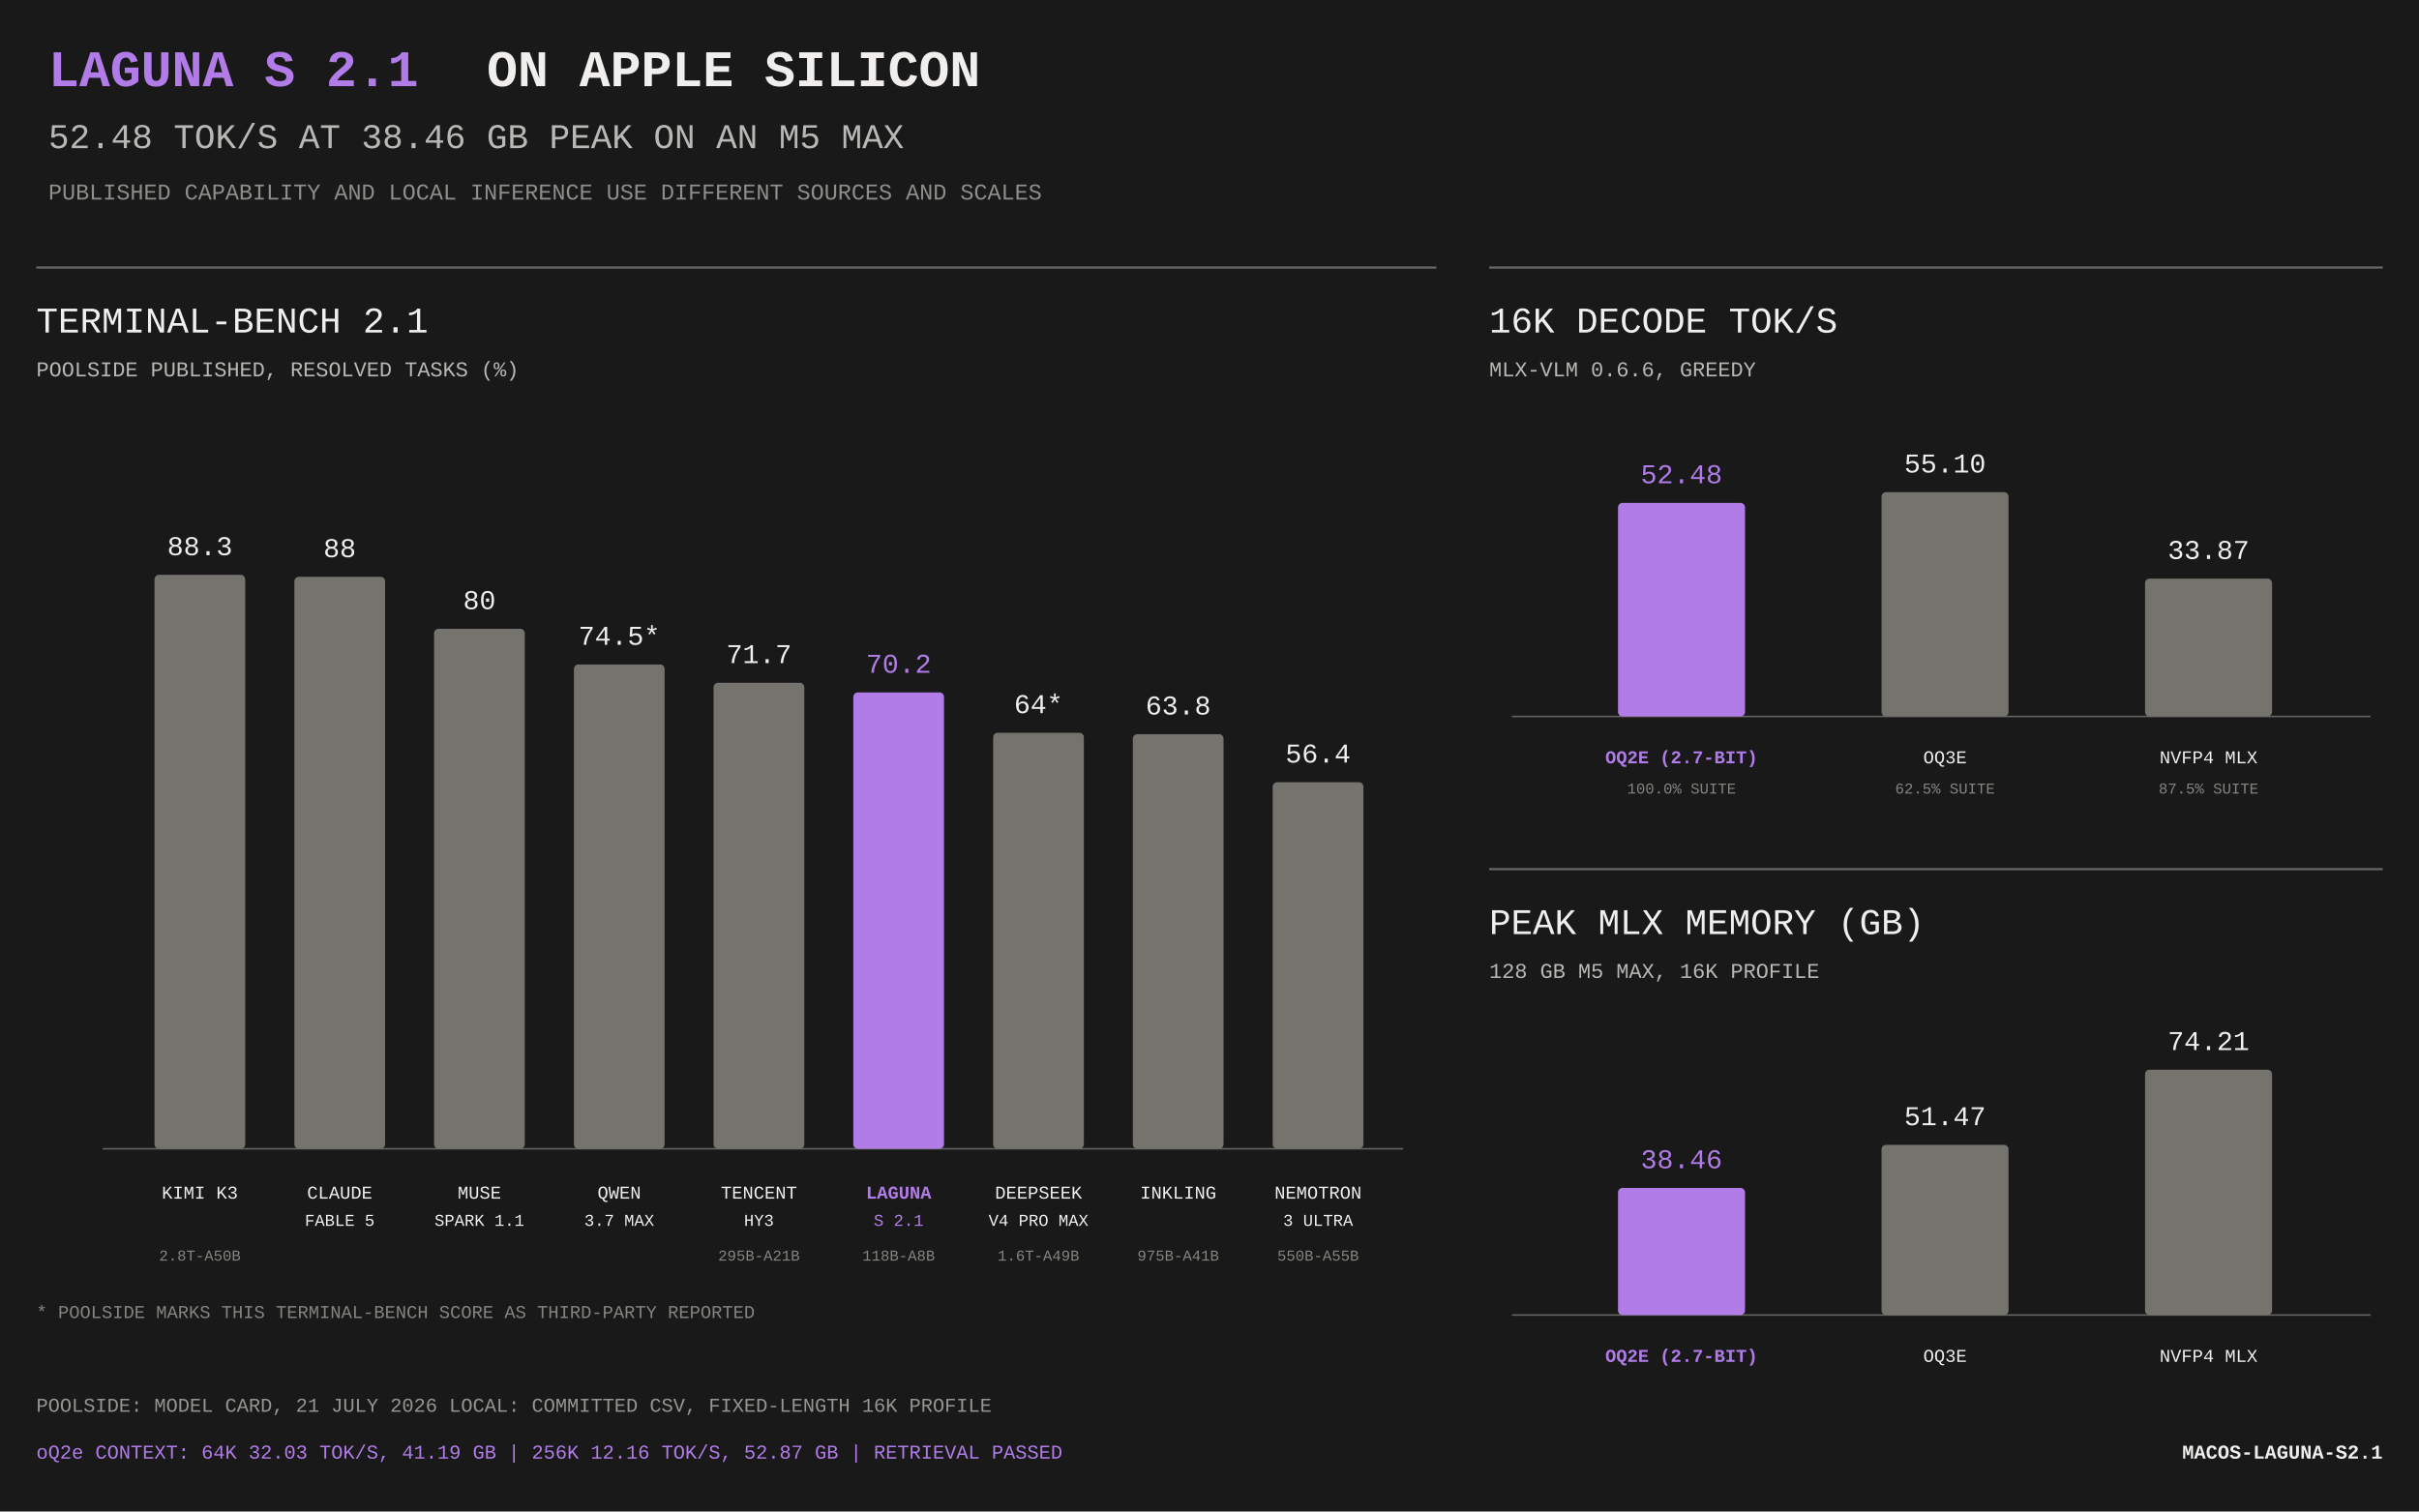
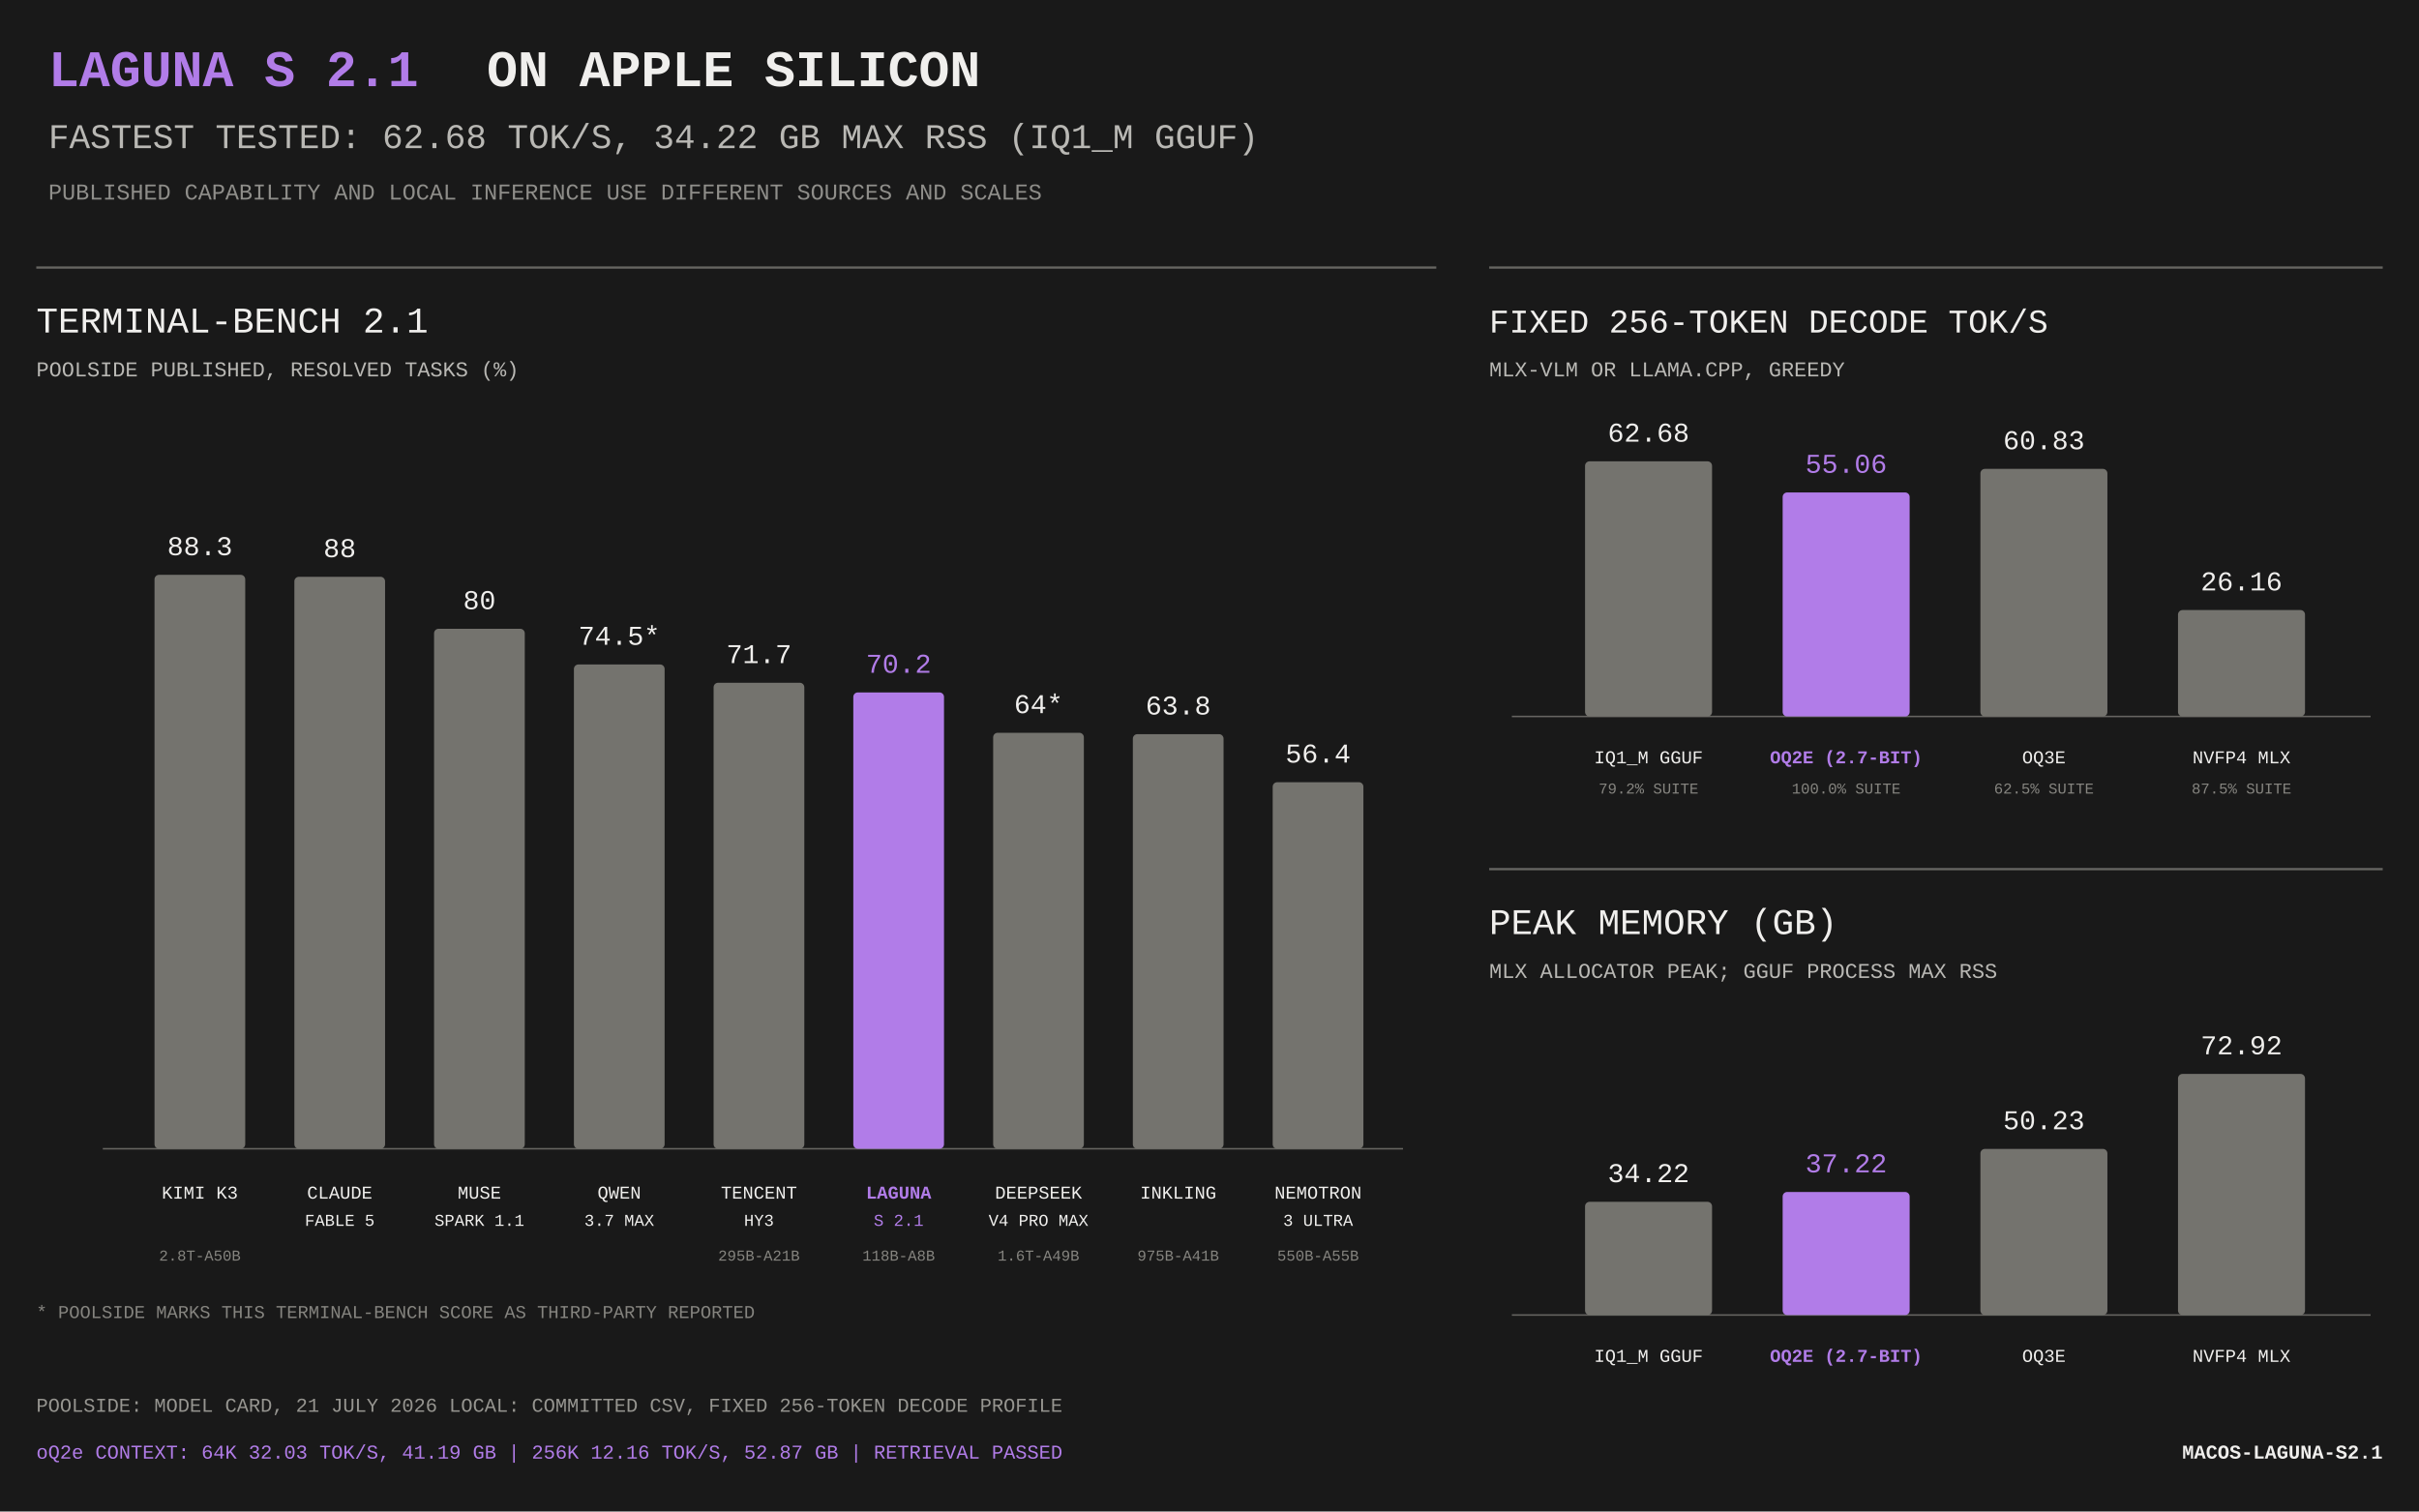
<svg xmlns="http://www.w3.org/2000/svg" width="1600" height="1000" viewBox="0 0 1600 1000" role="img" aria-labelledby="title desc">
  <rect width="1600" height="1000" fill="#191919" />
  <style>text { font-family: "SFMono-Regular", Consolas, "Liberation Mono", ui-monospace, monospace; }</style>
  <text x="32.0" y="57.0" font-size="34" font-weight="700" fill="#b17ce8" text-anchor="start">LAGUNA S 2.1</text>
  <text x="322.0" y="57.0" font-size="34" font-weight="700" fill="#f0efed" text-anchor="start">ON APPLE SILICON</text>
-   <text x="32.0" y="98.0" font-size="23" font-weight="500" fill="#b9b8b4" text-anchor="start">52.48 TOK/S AT 38.46 GB PEAK ON AN M5 MAX</text>
+   <text x="32.0" y="98.0" font-size="23" font-weight="500" fill="#b9b8b4" text-anchor="start">FASTEST TESTED: 62.68 TOK/S, 34.22 GB MAX RSS (IQ1_M GGUF)</text>
  <text x="32.0" y="132.0" font-size="15" font-weight="400" fill="#8f8e8a" text-anchor="start">PUBLISHED CAPABILITY AND LOCAL INFERENCE USE DIFFERENT SOURCES AND SCALES</text>
  <line x1="24.0" y1="177.0" x2="950.0" y2="177.0" stroke="#666561" stroke-width="1.5" />
  <text x="24.0" y="220.0" font-size="24" font-weight="500" fill="#f0efed" text-anchor="start">TERMINAL-BENCH 2.1</text>
  <text x="24.0" y="249.0" font-size="14" font-weight="400" fill="#b9b8b4" text-anchor="start">POOLSIDE PUBLISHED, RESOLVED TASKS (%)</text>
  <line x1="68.0" y1="760.0" x2="928.0" y2="760.0" stroke="#666561" stroke-width="1" />
  <rect x="102.2" y="380.3" width="60.0" height="379.7" rx="3" fill="#74736e" />
  <text x="132.2" y="367.3" font-size="18" font-weight="500" fill="#f0efed" text-anchor="middle">88.3</text>
  <text x="132.2" y="793.0" font-size="12" font-weight="500" fill="#f0efed" text-anchor="middle">KIMI K3</text>
  <text x="132.2" y="834.0" font-size="10" font-weight="400" fill="#85847f" text-anchor="middle">2.8T-A50B</text>
  <rect x="194.7" y="381.6" width="60.0" height="378.4" rx="3" fill="#74736e" />
  <text x="224.7" y="368.6" font-size="18" font-weight="500" fill="#f0efed" text-anchor="middle">88</text>
  <text x="224.7" y="793.0" font-size="12" font-weight="500" fill="#f0efed" text-anchor="middle">CLAUDE</text>
  <text x="224.7" y="811.0" font-size="11" font-weight="400" fill="#f0efed" text-anchor="middle">FABLE 5</text>
  <rect x="287.1" y="416.0" width="60.0" height="344.0" rx="3" fill="#74736e" />
  <text x="317.1" y="403.0" font-size="18" font-weight="500" fill="#f0efed" text-anchor="middle">80</text>
  <text x="317.1" y="793.0" font-size="12" font-weight="500" fill="#f0efed" text-anchor="middle">MUSE</text>
  <text x="317.1" y="811.0" font-size="11" font-weight="400" fill="#f0efed" text-anchor="middle">SPARK 1.1</text>
  <rect x="379.6" y="439.6" width="60.0" height="320.4" rx="3" fill="#74736e" />
  <text x="409.6" y="426.6" font-size="18" font-weight="500" fill="#f0efed" text-anchor="middle">74.5*</text>
  <text x="409.6" y="793.0" font-size="12" font-weight="500" fill="#f0efed" text-anchor="middle">QWEN</text>
  <text x="409.6" y="811.0" font-size="11" font-weight="400" fill="#f0efed" text-anchor="middle">3.7 MAX</text>
  <rect x="472.0" y="451.7" width="60.0" height="308.3" rx="3" fill="#74736e" />
  <text x="502.0" y="438.7" font-size="18" font-weight="500" fill="#f0efed" text-anchor="middle">71.7</text>
  <text x="502.0" y="793.0" font-size="12" font-weight="500" fill="#f0efed" text-anchor="middle">TENCENT</text>
  <text x="502.0" y="811.0" font-size="11" font-weight="400" fill="#f0efed" text-anchor="middle">HY3</text>
  <text x="502.0" y="834.0" font-size="10" font-weight="400" fill="#85847f" text-anchor="middle">295B-A21B</text>
  <rect x="564.4" y="458.1" width="60.0" height="301.9" rx="3" fill="#b17ce8" />
  <text x="594.4" y="445.1" font-size="18" font-weight="500" fill="#b17ce8" text-anchor="middle">70.2</text>
  <text x="594.4" y="793.0" font-size="12" font-weight="700" fill="#b17ce8" text-anchor="middle">LAGUNA</text>
  <text x="594.4" y="811.0" font-size="11" font-weight="400" fill="#b17ce8" text-anchor="middle">S 2.1</text>
  <text x="594.4" y="834.0" font-size="10" font-weight="400" fill="#85847f" text-anchor="middle">118B-A8B</text>
  <rect x="656.9" y="484.8" width="60.0" height="275.2" rx="3" fill="#74736e" />
  <text x="686.9" y="471.8" font-size="18" font-weight="500" fill="#f0efed" text-anchor="middle">64*</text>
  <text x="686.9" y="793.0" font-size="12" font-weight="500" fill="#f0efed" text-anchor="middle">DEEPSEEK</text>
  <text x="686.9" y="811.0" font-size="11" font-weight="400" fill="#f0efed" text-anchor="middle">V4 PRO MAX</text>
  <text x="686.9" y="834.0" font-size="10" font-weight="400" fill="#85847f" text-anchor="middle">1.6T-A49B</text>
  <rect x="749.3" y="485.7" width="60.0" height="274.3" rx="3" fill="#74736e" />
  <text x="779.3" y="472.7" font-size="18" font-weight="500" fill="#f0efed" text-anchor="middle">63.8</text>
  <text x="779.3" y="793.0" font-size="12" font-weight="500" fill="#f0efed" text-anchor="middle">INKLING</text>
  <text x="779.3" y="834.0" font-size="10" font-weight="400" fill="#85847f" text-anchor="middle">975B-A41B</text>
  <rect x="841.8" y="517.5" width="60.0" height="242.5" rx="3" fill="#74736e" />
  <text x="871.8" y="504.5" font-size="18" font-weight="500" fill="#f0efed" text-anchor="middle">56.4</text>
  <text x="871.8" y="793.0" font-size="12" font-weight="500" fill="#f0efed" text-anchor="middle">NEMOTRON</text>
  <text x="871.8" y="811.0" font-size="11" font-weight="400" fill="#f0efed" text-anchor="middle">3 ULTRA</text>
  <text x="871.8" y="834.0" font-size="10" font-weight="400" fill="#85847f" text-anchor="middle">550B-A55B</text>
  <text x="24.0" y="872.0" font-size="12" font-weight="400" fill="#85847f" text-anchor="start">* POOLSIDE MARKS THIS TERMINAL-BENCH SCORE AS THIRD-PARTY REPORTED</text>
  <line x1="985.0" y1="177.0" x2="1576.0" y2="177.0" stroke="#666561" stroke-width="1.5" />
-   <text x="985.0" y="220.0" font-size="24" font-weight="500" fill="#f0efed" text-anchor="start">16K DECODE TOK/S</text>
-   <text x="985.0" y="249.0" font-size="14" font-weight="400" fill="#b9b8b4" text-anchor="start">MLX-VLM 0.6.6, GREEDY</text>
+   <text x="985.0" y="220.0" font-size="22" font-weight="500" fill="#f0efed" text-anchor="start">FIXED 256-TOKEN DECODE TOK/S</text>
+   <text x="985.0" y="249.0" font-size="14" font-weight="400" fill="#b9b8b4" text-anchor="start">MLX-VLM OR LLAMA.CPP, GREEDY</text>
  <line x1="1000.0" y1="474.0" x2="1568.0" y2="474.0" stroke="#666561" stroke-width="1" />
-   <rect x="1070.2" y="332.7" width="84" height="141.3" rx="3" fill="#b17ce8" />
-   <text x="1112.2" y="319.7" font-size="18" font-weight="500" fill="#b17ce8" text-anchor="middle">52.48</text>
-   <text x="1112.2" y="505.0" font-size="12" font-weight="700" fill="#b17ce8" text-anchor="middle">OQ2E (2.7-BIT)</text>
-   <text x="1112.2" y="525.0" font-size="10" font-weight="400" fill="#85847f" text-anchor="middle">100.0% SUITE</text>
-   <rect x="1244.5" y="325.6" width="84" height="148.4" rx="3" fill="#74736e" />
-   <text x="1286.5" y="312.6" font-size="18" font-weight="500" fill="#f0efed" text-anchor="middle">55.10</text>
-   <text x="1286.5" y="505.0" font-size="12" font-weight="500" fill="#f0efed" text-anchor="middle">OQ3E</text>
-   <text x="1286.5" y="525.0" font-size="10" font-weight="400" fill="#85847f" text-anchor="middle">62.5% SUITE</text>
-   <rect x="1418.8" y="382.8" width="84" height="91.2" rx="3" fill="#74736e" />
-   <text x="1460.8" y="369.8" font-size="18" font-weight="500" fill="#f0efed" text-anchor="middle">33.87</text>
-   <text x="1460.8" y="505.0" font-size="12" font-weight="500" fill="#f0efed" text-anchor="middle">NVFP4 MLX</text>
-   <text x="1460.8" y="525.0" font-size="10" font-weight="400" fill="#85847f" text-anchor="middle">87.5% SUITE</text>
+   <rect x="1048.4" y="305.2" width="84" height="168.8" rx="3" fill="#74736e" />
+   <text x="1090.4" y="292.2" font-size="18" font-weight="500" fill="#f0efed" text-anchor="middle">62.68</text>
+   <text x="1090.4" y="505.0" font-size="12" font-weight="500" fill="#f0efed" text-anchor="middle">IQ1_M GGUF</text>
+   <text x="1090.4" y="525.0" font-size="10" font-weight="400" fill="#85847f" text-anchor="middle">79.2% SUITE</text>
+   <rect x="1179.1" y="325.8" width="84" height="148.2" rx="3" fill="#b17ce8" />
+   <text x="1221.1" y="312.8" font-size="18" font-weight="500" fill="#b17ce8" text-anchor="middle">55.06</text>
+   <text x="1221.1" y="505.0" font-size="12" font-weight="700" fill="#b17ce8" text-anchor="middle">OQ2E (2.7-BIT)</text>
+   <text x="1221.1" y="525.0" font-size="10" font-weight="400" fill="#85847f" text-anchor="middle">100.0% SUITE</text>
+   <rect x="1309.9" y="310.2" width="84" height="163.8" rx="3" fill="#74736e" />
+   <text x="1351.9" y="297.2" font-size="18" font-weight="500" fill="#f0efed" text-anchor="middle">60.83</text>
+   <text x="1351.9" y="505.0" font-size="12" font-weight="500" fill="#f0efed" text-anchor="middle">OQ3E</text>
+   <text x="1351.9" y="525.0" font-size="10" font-weight="400" fill="#85847f" text-anchor="middle">62.5% SUITE</text>
+   <rect x="1440.6" y="403.6" width="84" height="70.4" rx="3" fill="#74736e" />
+   <text x="1482.6" y="390.6" font-size="18" font-weight="500" fill="#f0efed" text-anchor="middle">26.16</text>
+   <text x="1482.6" y="505.0" font-size="12" font-weight="500" fill="#f0efed" text-anchor="middle">NVFP4 MLX</text>
+   <text x="1482.6" y="525.0" font-size="10" font-weight="400" fill="#85847f" text-anchor="middle">87.5% SUITE</text>
  <line x1="985.0" y1="575.0" x2="1576.0" y2="575.0" stroke="#666561" stroke-width="1.5" />
-   <text x="985.0" y="618.0" font-size="24" font-weight="500" fill="#f0efed" text-anchor="start">PEAK MLX MEMORY (GB)</text>
-   <text x="985.0" y="647.0" font-size="14" font-weight="400" fill="#b9b8b4" text-anchor="start">128 GB M5 MAX, 16K PROFILE</text>
+   <text x="985.0" y="618.0" font-size="24" font-weight="500" fill="#f0efed" text-anchor="start">PEAK MEMORY (GB)</text>
+   <text x="985.0" y="647.0" font-size="14" font-weight="400" fill="#b9b8b4" text-anchor="start">MLX ALLOCATOR PEAK; GGUF PROCESS MAX RSS</text>
  <line x1="1000.0" y1="870.0" x2="1568.0" y2="870.0" stroke="#666561" stroke-width="1" />
-   <rect x="1070.2" y="785.9" width="84" height="84.1" rx="3" fill="#b17ce8" />
-   <text x="1112.2" y="772.9" font-size="18" font-weight="500" fill="#b17ce8" text-anchor="middle">38.46</text>
-   <text x="1112.2" y="901.0" font-size="12" font-weight="700" fill="#b17ce8" text-anchor="middle">OQ2E (2.7-BIT)</text>
-   <rect x="1244.5" y="757.4" width="84" height="112.6" rx="3" fill="#74736e" />
-   <text x="1286.5" y="744.4" font-size="18" font-weight="500" fill="#f0efed" text-anchor="middle">51.47</text>
-   <text x="1286.5" y="901.0" font-size="12" font-weight="500" fill="#f0efed" text-anchor="middle">OQ3E</text>
-   <rect x="1418.8" y="707.7" width="84" height="162.3" rx="3" fill="#74736e" />
-   <text x="1460.8" y="694.7" font-size="18" font-weight="500" fill="#f0efed" text-anchor="middle">74.21</text>
-   <text x="1460.8" y="901.0" font-size="12" font-weight="500" fill="#f0efed" text-anchor="middle">NVFP4 MLX</text>
-   <text x="24.0" y="934.0" font-size="13" font-weight="400" fill="#969590" text-anchor="start">POOLSIDE: MODEL CARD, 21 JULY 2026    LOCAL: COMMITTED CSV, FIXED-LENGTH 16K PROFILE</text>
+   <rect x="1048.4" y="795.1" width="84" height="74.9" rx="3" fill="#74736e" />
+   <text x="1090.4" y="782.1" font-size="18" font-weight="500" fill="#f0efed" text-anchor="middle">34.22</text>
+   <text x="1090.4" y="901.0" font-size="12" font-weight="500" fill="#f0efed" text-anchor="middle">IQ1_M GGUF</text>
+   <rect x="1179.1" y="788.6" width="84" height="81.4" rx="3" fill="#b17ce8" />
+   <text x="1221.1" y="775.6" font-size="18" font-weight="500" fill="#b17ce8" text-anchor="middle">37.22</text>
+   <text x="1221.1" y="901.0" font-size="12" font-weight="700" fill="#b17ce8" text-anchor="middle">OQ2E (2.7-BIT)</text>
+   <rect x="1309.9" y="760.1" width="84" height="109.9" rx="3" fill="#74736e" />
+   <text x="1351.9" y="747.1" font-size="18" font-weight="500" fill="#f0efed" text-anchor="middle">50.23</text>
+   <text x="1351.9" y="901.0" font-size="12" font-weight="500" fill="#f0efed" text-anchor="middle">OQ3E</text>
+   <rect x="1440.6" y="710.5" width="84" height="159.5" rx="3" fill="#74736e" />
+   <text x="1482.6" y="697.5" font-size="18" font-weight="500" fill="#f0efed" text-anchor="middle">72.92</text>
+   <text x="1482.6" y="901.0" font-size="12" font-weight="500" fill="#f0efed" text-anchor="middle">NVFP4 MLX</text>
+   <text x="24.0" y="934.0" font-size="13" font-weight="400" fill="#969590" text-anchor="start">POOLSIDE: MODEL CARD, 21 JULY 2026    LOCAL: COMMITTED CSV, FIXED 256-TOKEN DECODE PROFILE</text>
  <text x="24.0" y="965.0" font-size="13" font-weight="500" fill="#b17ce8" text-anchor="start">oQ2e CONTEXT: 64K 32.03 TOK/S, 41.19 GB    |    256K 12.16 TOK/S, 52.87 GB    |    RETRIEVAL PASSED</text>
  <text x="1576.0" y="965.0" font-size="13" font-weight="700" fill="#f0efed" text-anchor="end">MACOS-LAGUNA-S2.1</text>
</svg>
